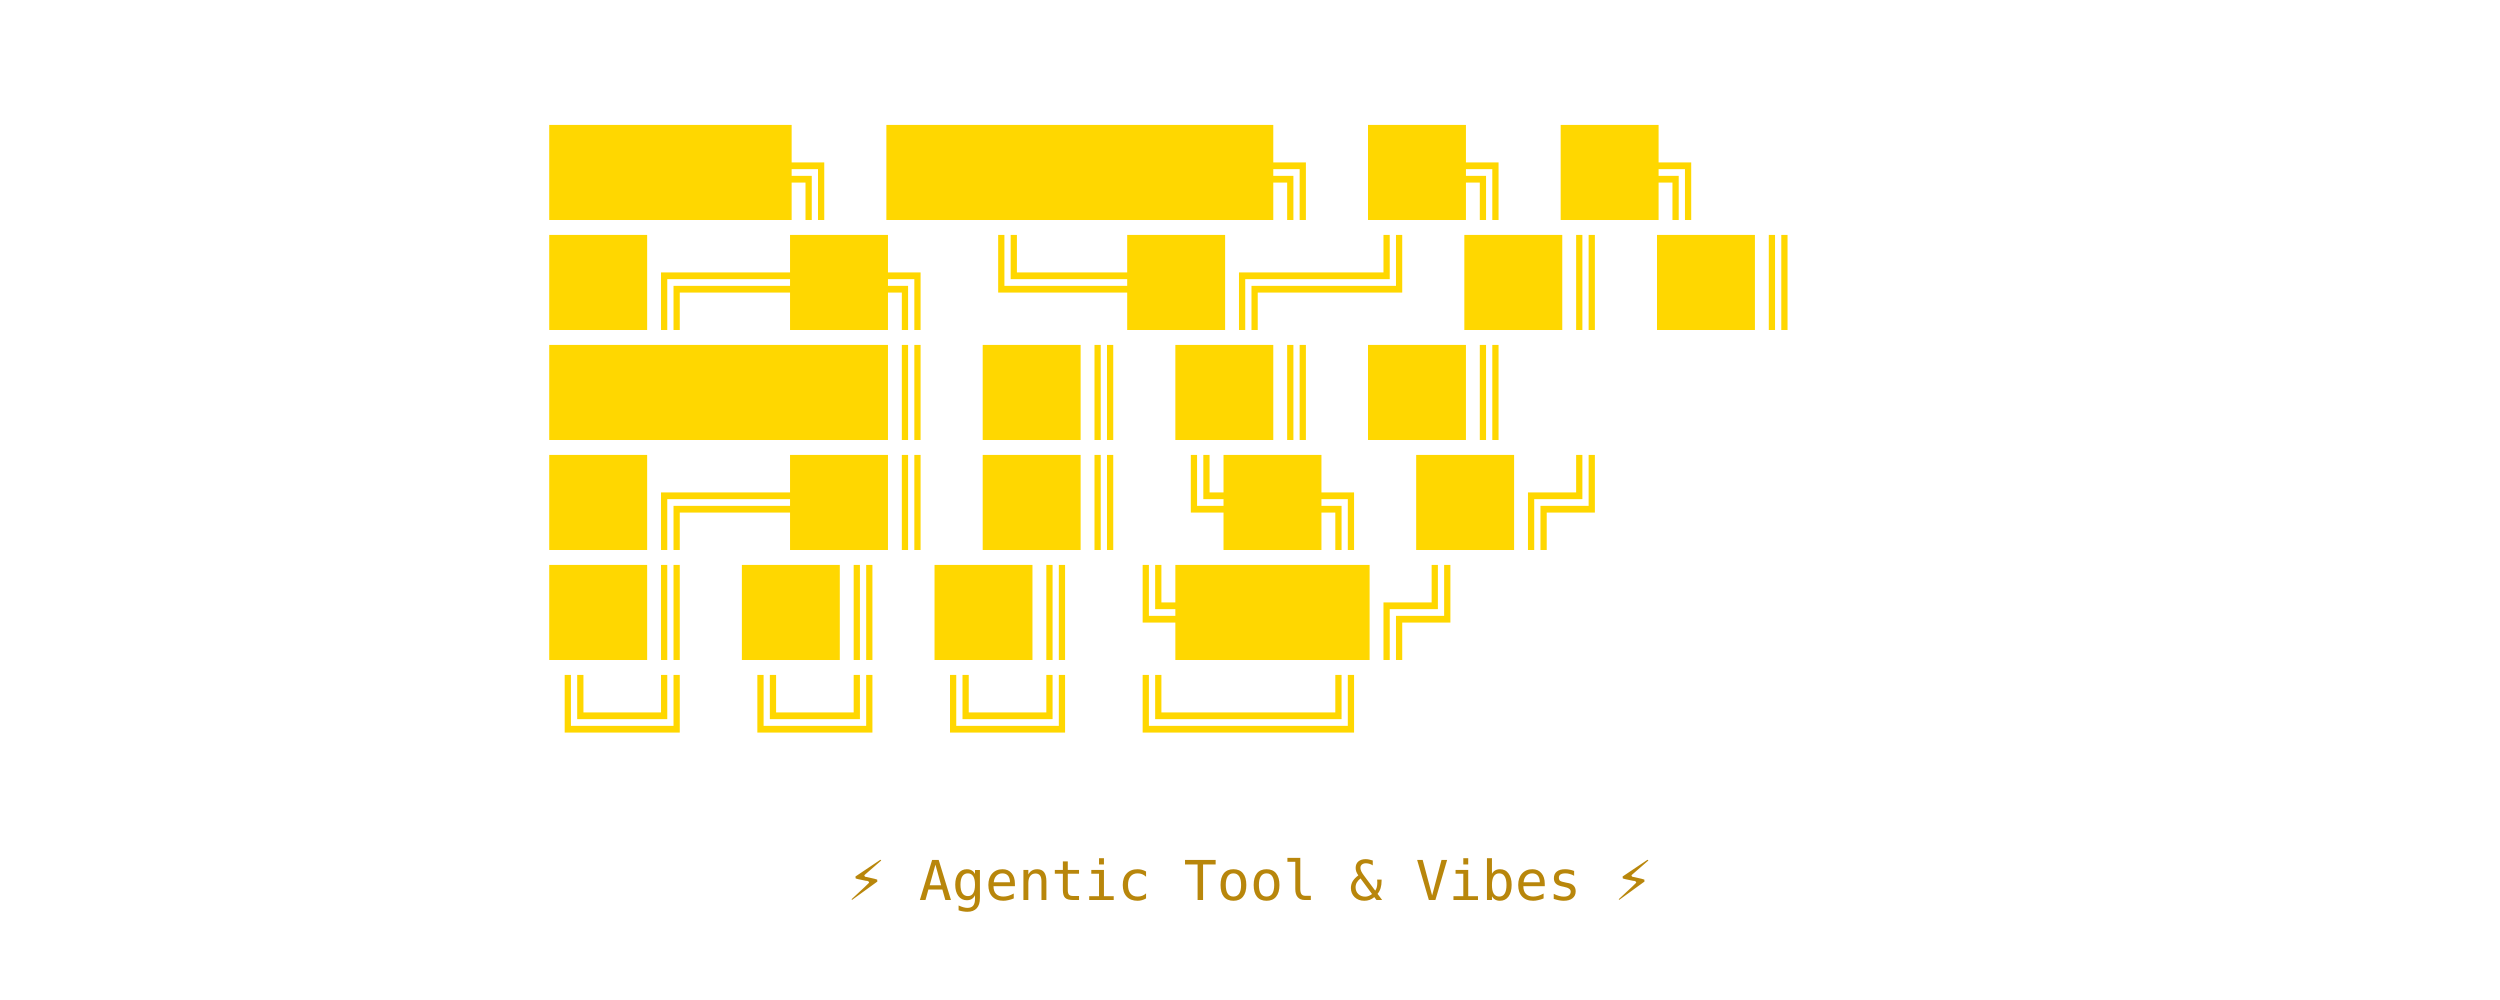
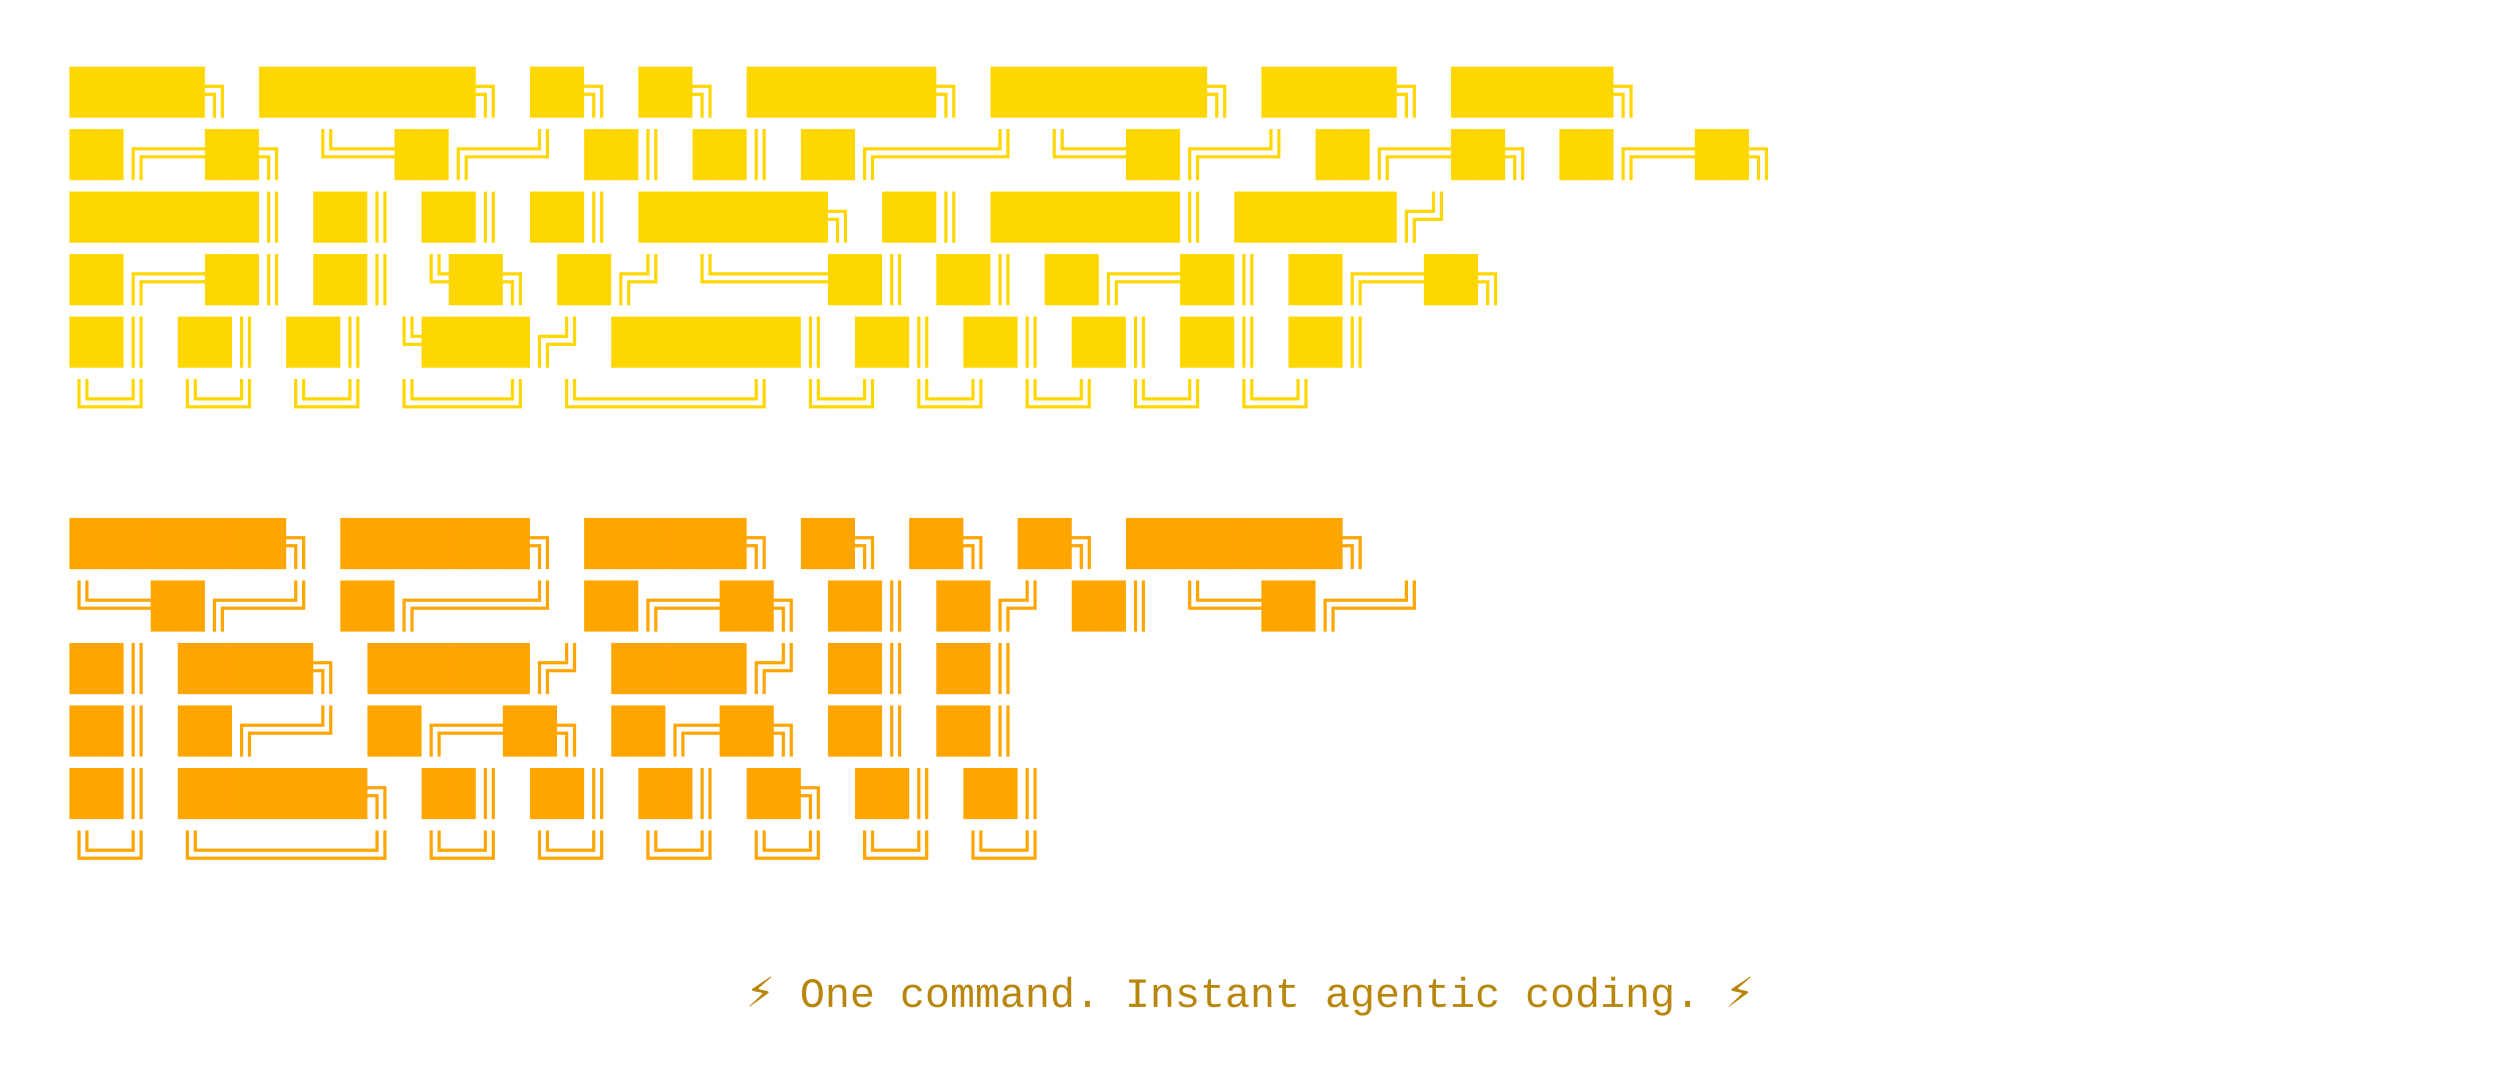
- <svg xmlns="http://www.w3.org/2000/svg" viewBox="0 0 500 200">
-   <rect width="500" height="200" fill="transparent" />
-   <text font-family="monospace" font-weight="bold" font-size="16" fill="#FFD700">
-     <tspan x="110" y="40"> █████╗  ████████╗ ██╗   ██╗</tspan>
-     <tspan x="110" y="62">██╔══██╗ ╚══██╔══╝ ██║   ██║</tspan>
-     <tspan x="110" y="84">███████║    ██║    ██║   ██║</tspan>
-     <tspan x="110" y="106">██╔══██║    ██║    ╚██╗ ██╔╝</tspan>
-     <tspan x="110" y="128">██║  ██║    ██║     ╚████╔╝</tspan>
-     <tspan x="110" y="150">╚═╝  ╚═╝    ╚═╝      ╚═══╝</tspan>
+ <svg xmlns="http://www.w3.org/2000/svg" viewBox="0 0 720 310">
+   <rect width="720" height="310" fill="transparent" />
+   <text font-family="'Courier New', monospace" font-weight="bold" font-size="13" fill="#FFD700">
+     <tspan x="20" y="30"> █████╗  ████████╗ ██╗   ██╗     ███████╗ ████████╗  █████╗  ██████╗</tspan>
+     <tspan x="20" y="48">██╔══██╗ ╚══██╔══╝ ██║   ██║     ██╔════╝ ╚══██╔══╝ ██╔══██╗ ██╔══██╗</tspan>
+     <tspan x="20" y="66">███████║    ██║    ██║   ██║     ███████╗    ██║    ███████║ ██████╔╝</tspan>
+     <tspan x="20" y="84">██╔══██║    ██║    ╚██╗ ██╔╝     ╚════██║    ██║    ██╔══██║ ██╔══██╗</tspan>
+     <tspan x="20" y="102">██║  ██║    ██║     ╚████╔╝      ███████║    ██║    ██║  ██║ ██║  ██║</tspan>
+     <tspan x="20" y="120">╚═╝  ╚═╝    ╚═╝      ╚═══╝       ╚══════╝    ╚═╝    ╚═╝  ╚═╝ ╚═╝  ╚═╝</tspan>
  </text>
-   <text font-family="monospace" font-size="11" fill="#B8860B" text-anchor="middle">
-     <tspan x="250" y="180">⚡ Agentic Tool &amp; Vibes ⚡</tspan>
+   <text font-family="'Courier New', monospace" font-weight="bold" font-size="13" fill="#FFA500">
+     <tspan x="20" y="160">████████╗ ███████╗ ██████╗      ██╗  ██╗ ██╗ ████████╗</tspan>
+     <tspan x="20" y="178">╚══██╔══╝ ██╔════╝ ██╔══██╗     ██║ ██╔╝ ██║ ╚══██╔══╝</tspan>
+     <tspan x="20" y="196">   ██║    █████╗   ██████╔╝     █████╔╝  ██║    ██║</tspan>
+     <tspan x="20" y="214">   ██║    ██╔══╝   ██╔══██╗     ██╔═██╗  ██║    ██║</tspan>
+     <tspan x="20" y="232">   ██║    ███████╗ ██║  ██║     ██║  ██╗ ██║    ██║</tspan>
+     <tspan x="20" y="250">   ╚═╝    ╚══════╝ ╚═╝  ╚═╝     ╚═╝  ╚═╝ ╚═╝    ╚═╝</tspan>
+   </text>
+   <text font-family="'Courier New', monospace" font-size="12" fill="#B8860B" text-anchor="middle">
+     <tspan x="360" y="290">⚡ One command. Instant agentic coding. ⚡</tspan>
  </text>
</svg>
